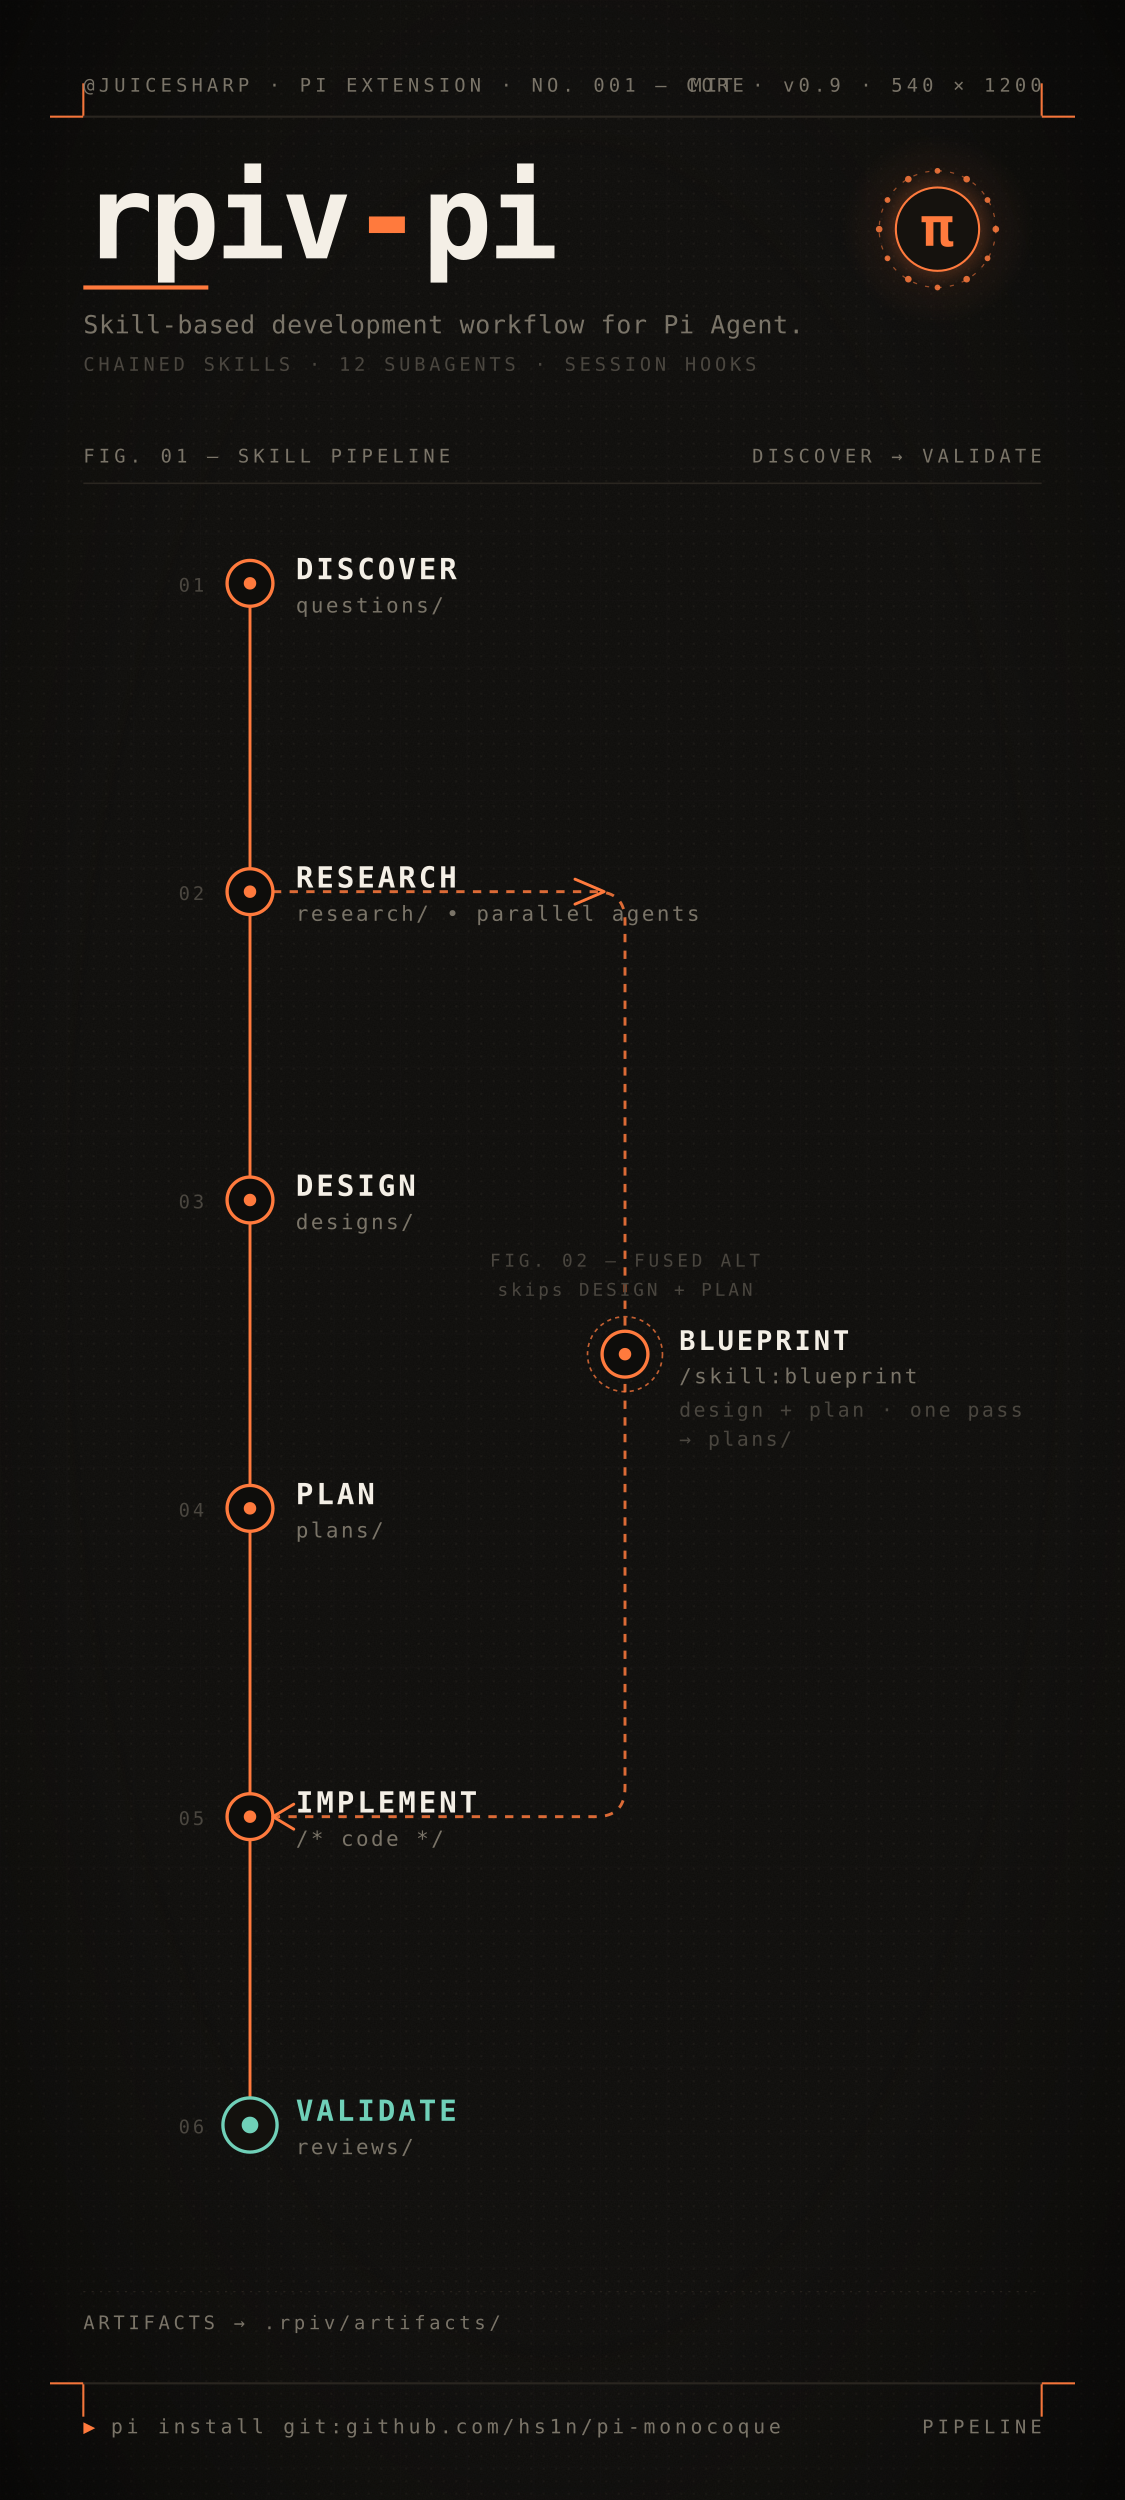
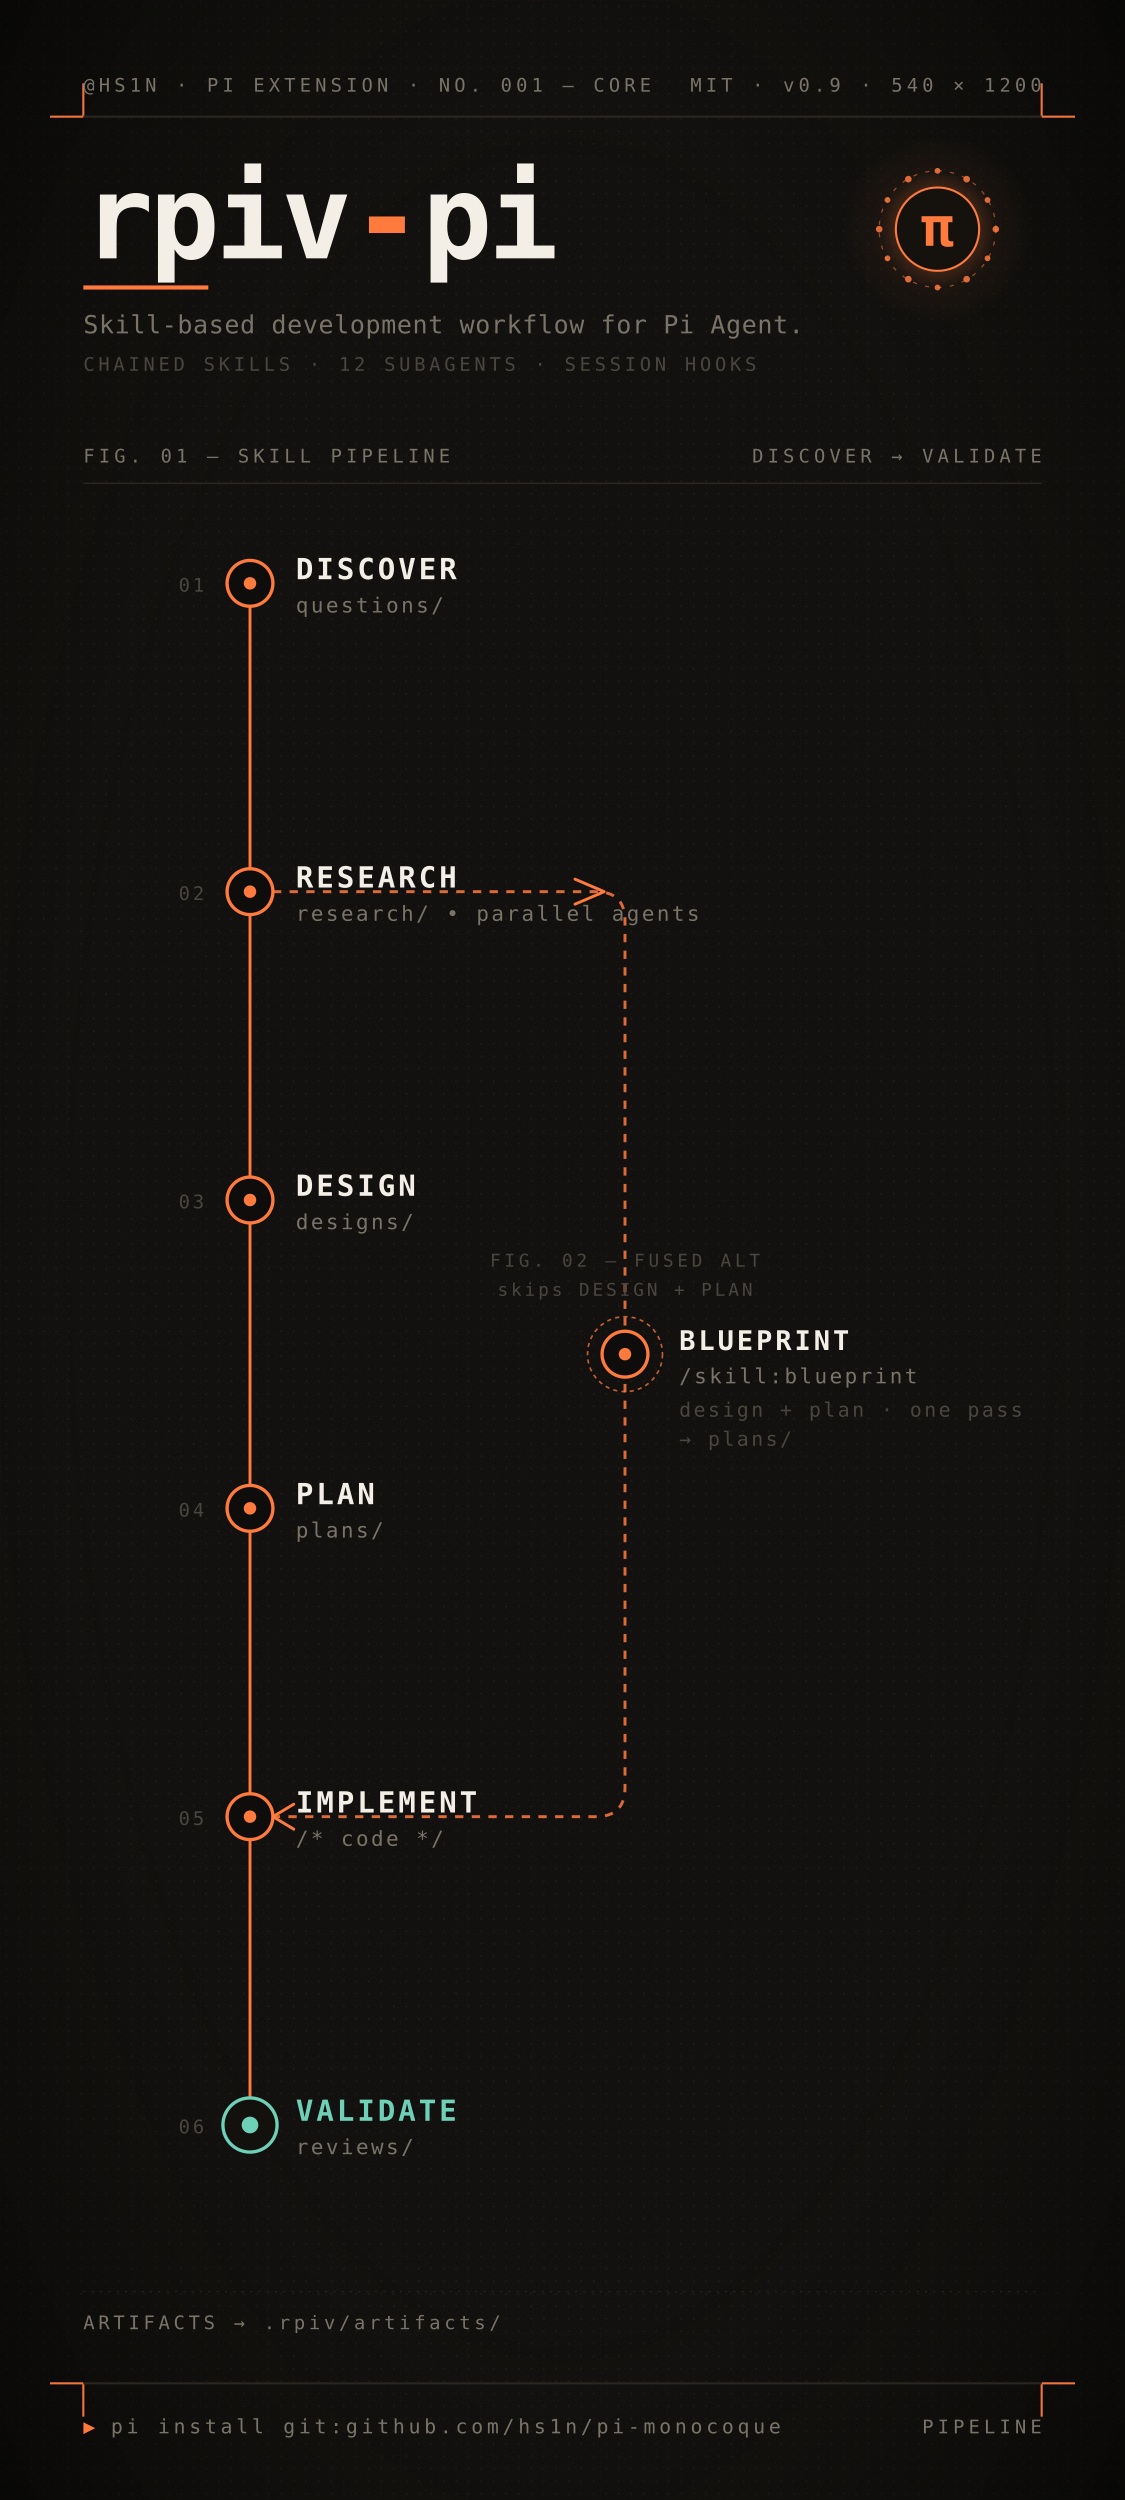
<svg xmlns="http://www.w3.org/2000/svg" viewBox="0 0 540 1200" role="img" aria-label="rpiv-pi — Skill-based development workflow for Pi Agent" preserveAspectRatio="xMidYMid meet">
  <defs>
    <style>
      .mono   { font-family: 'JetBrains Mono', 'Fira Code', 'SFMono-Regular', ui-monospace, Menlo, Consolas, monospace; }
      .ink    { fill: #F4EFE6; }
      .paper  { fill: #0E0D0B; }
      .muted  { fill: #7A7468; }
      .dim    { fill: #4A463F; }
      .accent { fill: #FF7A3D; }
      .mint   { fill: #6FD0B8; }
      .rule   { stroke: #2A2620; }
      .rule-bright { stroke: #FF7A3D; }
    </style>
    <filter id="grain" x="0" y="0" width="100%" height="100%">
      <feTurbulence type="fractalNoise" baseFrequency="1.4" numOctaves="2" seed="11" />
      <feColorMatrix values="0 0 0 0 0.96  0 0 0 0 0.94  0 0 0 0 0.88  0 0 0 0.06 0" />
    </filter>
    <pattern id="grid" width="32" height="32" patternUnits="userSpaceOnUse">
      <path d="M32 0 H0 V32" fill="none" stroke="#161411" stroke-width="0.5" />
    </pattern>
    <pattern id="dots" width="6" height="6" patternUnits="userSpaceOnUse">
      <circle cx="3" cy="3" r="0.6" fill="#231F1A" />
    </pattern>
    <radialGradient id="vignette" cx="50%" cy="50%" r="70%">
      <stop offset="60%" stop-color="#0E0D0B" stop-opacity="0" />
      <stop offset="100%" stop-color="#000" stop-opacity="0.55" />
    </radialGradient>
    <radialGradient id="piGlow" cx="50%" cy="50%" r="50%">
      <stop offset="0%" stop-color="#FF7A3D" stop-opacity="0.55" />
      <stop offset="60%" stop-color="#FF7A3D" stop-opacity="0.05" />
      <stop offset="100%" stop-color="#FF7A3D" stop-opacity="0" />
    </radialGradient>
  </defs>
  <rect width="540" height="1200" class="paper" />
  <rect width="540" height="1200" fill="url(#grid)" opacity="0.55" />
  <rect width="540" height="1200" fill="url(#dots)" opacity="0.4" />
  <rect width="540" height="1200" filter="url(#grain)" opacity="0.5" />
  <rect width="540" height="1200" fill="url(#vignette)" />
  <g class="rule-bright" stroke-width="1" fill="none" opacity="0.95">
    <path d="M24 56 L40 56 M40 40 L40 56" />
    <path d="M516 56 L500 56 M500 40 L500 56" />
    <path d="M24 1144 L40 1144 M40 1160 L40 1144" />
    <path d="M516 1144 L500 1144 M500 1160 L500 1144" />
  </g>
  <line x1="40" y1="56" x2="500" y2="56" class="rule" stroke-width="1" />
-   <text class="mono muted" x="40" y="44" font-size="9" letter-spacing="2">@JUICESHARP · PI EXTENSION · NO. 001 – CORE</text>
+   <text class="mono muted" x="40" y="44" font-size="9" letter-spacing="2">@HS1N · PI EXTENSION · NO. 001 – CORE</text>
  <text class="mono muted" x="500" y="44" font-size="9" letter-spacing="2" text-anchor="end">MIT · v0.9 · 540 × 1200</text>
  <text class="mono ink" x="40" y="124" font-size="56" font-weight="700" letter-spacing="-2">rpiv<tspan class="accent">-</tspan>pi</text>
  <line x1="40" y1="138" x2="100" y2="138" class="rule-bright" stroke-width="2" />
  <text class="mono muted" x="40" y="160" font-size="12" letter-spacing="0.3">Skill-based development workflow for Pi Agent.</text>
  <text class="mono dim" x="40" y="178" font-size="9" letter-spacing="1.8">CHAINED SKILLS · 12 SUBAGENTS · SESSION HOOKS</text>
  <g transform="translate(450 110)">
    <circle r="46" fill="url(#piGlow)" />
    <circle r="28" fill="none" stroke="#FF7A3D" stroke-width="0.6" opacity="0.55" stroke-dasharray="2 4" />
    <circle r="20" fill="#15120E" stroke="#FF7A3D" stroke-width="1" />
    <text class="mono accent" x="0" y="8" font-size="26" font-weight="700" text-anchor="middle">π</text>
    <g fill="#FF7A3D" opacity="0.85">
      <circle cx="28" cy="0" r="1.6" />
      <circle cx="24" cy="14" r="1.4" />
      <circle cx="14" cy="24" r="1.6" />
      <circle cx="0" cy="28" r="1.4" />
      <circle cx="-14" cy="24" r="1.6" />
      <circle cx="-24" cy="14" r="1.4" />
      <circle cx="-28" cy="0" r="1.6" />
      <circle cx="-24" cy="-14" r="1.4" />
      <circle cx="-14" cy="-24" r="1.6" />
      <circle cx="0" cy="-28" r="1.4" />
      <circle cx="14" cy="-24" r="1.6" />
      <circle cx="24" cy="-14" r="1.4" />
    </g>
  </g>
  <text class="mono muted" x="40" y="222" font-size="9" letter-spacing="2">FIG. 01 — SKILL PIPELINE</text>
  <text class="mono muted" x="500" y="222" font-size="9" letter-spacing="2" text-anchor="end">DISCOVER → VALIDATE</text>
  <line x1="40" y1="232" x2="500" y2="232" class="rule" stroke-width="0.75" />
  <line x1="120" y1="280" x2="120" y2="1020" class="rule-bright" stroke-width="1.4" />
  <path d="M112 1010 L120 1024 L128 1010" fill="none" stroke="#FF7A3D" stroke-width="1.6" stroke-linejoin="round" stroke-linecap="round" />
  <g>
    <g transform="translate(120 280)">
      <circle r="11" fill="#0E0D0B" stroke="#FF7A3D" stroke-width="1.6" />
      <circle r="3" fill="#FF7A3D" />
      <text class="mono dim" x="-22" y="4" font-size="9" letter-spacing="1.4" text-anchor="end">01</text>
      <text class="mono ink" x="22" y="-2" font-size="14" letter-spacing="1.4" font-weight="700">DISCOVER</text>
      <text class="mono muted" x="22" y="14" font-size="10" letter-spacing="1.2">questions/</text>
    </g>
    <g transform="translate(120 428)">
      <circle r="11" fill="#0E0D0B" stroke="#FF7A3D" stroke-width="1.6" />
      <circle r="3" fill="#FF7A3D" />
      <text class="mono dim" x="-22" y="4" font-size="9" letter-spacing="1.4" text-anchor="end">02</text>
      <text class="mono ink" x="22" y="-2" font-size="14" letter-spacing="1.4" font-weight="700">RESEARCH</text>
      <text class="mono muted" x="22" y="14" font-size="10" letter-spacing="1.2">research/  • parallel agents</text>
    </g>
    <g transform="translate(120 576)">
      <circle r="11" fill="#0E0D0B" stroke="#FF7A3D" stroke-width="1.6" />
      <circle r="3" fill="#FF7A3D" />
      <text class="mono dim" x="-22" y="4" font-size="9" letter-spacing="1.4" text-anchor="end">03</text>
      <text class="mono ink" x="22" y="-2" font-size="14" letter-spacing="1.4" font-weight="700">DESIGN</text>
      <text class="mono muted" x="22" y="14" font-size="10" letter-spacing="1.2">designs/</text>
    </g>
    <g transform="translate(120 724)">
      <circle r="11" fill="#0E0D0B" stroke="#FF7A3D" stroke-width="1.6" />
      <circle r="3" fill="#FF7A3D" />
      <text class="mono dim" x="-22" y="4" font-size="9" letter-spacing="1.4" text-anchor="end">04</text>
      <text class="mono ink" x="22" y="-2" font-size="14" letter-spacing="1.4" font-weight="700">PLAN</text>
      <text class="mono muted" x="22" y="14" font-size="10" letter-spacing="1.2">plans/</text>
    </g>
    <g transform="translate(120 872)">
      <circle r="11" fill="#0E0D0B" stroke="#FF7A3D" stroke-width="1.6" />
      <circle r="3" fill="#FF7A3D" />
      <text class="mono dim" x="-22" y="4" font-size="9" letter-spacing="1.4" text-anchor="end">05</text>
      <text class="mono ink" x="22" y="-2" font-size="14" letter-spacing="1.4" font-weight="700">IMPLEMENT</text>
      <text class="mono muted" x="22" y="14" font-size="10" letter-spacing="1.2">/* code */</text>
    </g>
    <g transform="translate(120 1020)">
      <circle r="13" fill="#13110D" stroke="#6FD0B8" stroke-width="1.6" />
      <circle r="4" fill="#6FD0B8" />
      <text class="mono dim" x="-22" y="4" font-size="9" letter-spacing="1.4" text-anchor="end">06</text>
      <text class="mono mint" x="22" y="-2" font-size="14" letter-spacing="1.4" font-weight="700">VALIDATE</text>
      <text class="mono muted" x="22" y="14" font-size="10" letter-spacing="1.2">reviews/</text>
    </g>
  </g>
  <g>
    <path d="M 131 428 H 286 Q 300 428 300 442 V 858 Q 300 872 286 872 H 131" fill="none" stroke="#FF7A3D" stroke-width="1.4" stroke-dasharray="4 4" opacity="0.85" />
    <path d="M276 422 L290 428 L276 434" fill="none" stroke="#FF7A3D" stroke-width="1.4" stroke-linejoin="round" stroke-linecap="round" />
    <path d="M141 866 L131 872 L141 878" fill="none" stroke="#FF7A3D" stroke-width="1.4" stroke-linejoin="round" stroke-linecap="round" />
    <text class="mono dim" x="300" y="608" font-size="8.5" letter-spacing="1.8" text-anchor="middle">FIG. 02 — FUSED ALT</text>
    <text class="mono dim" x="300" y="622" font-size="8.5" letter-spacing="1.4" text-anchor="middle">skips DESIGN + PLAN</text>
    <g transform="translate(300 650)">
      <circle r="18" fill="none" stroke="#FF7A3D" stroke-width="0.8" stroke-dasharray="2 2" opacity="0.75" />
      <circle r="11" fill="#0E0D0B" stroke="#FF7A3D" stroke-width="1.6" />
      <circle r="3" fill="#FF7A3D" />
      <text class="mono ink" x="26" y="-2" font-size="13" letter-spacing="1.4" font-weight="700">BLUEPRINT</text>
      <text class="mono muted" x="26" y="14" font-size="10" letter-spacing="1.2">/skill:blueprint</text>
      <text class="mono dim" x="26" y="30" font-size="9.5" letter-spacing="1.2">design + plan · one pass</text>
      <text class="mono dim" x="26" y="44" font-size="9.5" letter-spacing="1.2">→ plans/</text>
    </g>
  </g>
  <line x1="40" y1="1100" x2="500" y2="1100" class="rule" stroke-width="0.5" stroke-dasharray="1 3" />
  <text class="mono muted" x="40" y="1118" font-size="9" letter-spacing="1.8">ARTIFACTS → .rpiv/artifacts/</text>
  <line x1="40" y1="1144" x2="500" y2="1144" class="rule" stroke-width="1" />
  <text class="mono muted" x="40" y="1168" font-size="9.5" letter-spacing="1.8">
    <tspan class="accent">▶</tspan>  pi install git:github.com/hs1n/pi-monocoque
  </text>
  <text class="mono muted" x="500" y="1168" font-size="9" letter-spacing="2" text-anchor="end">PIPELINE</text>
</svg>
